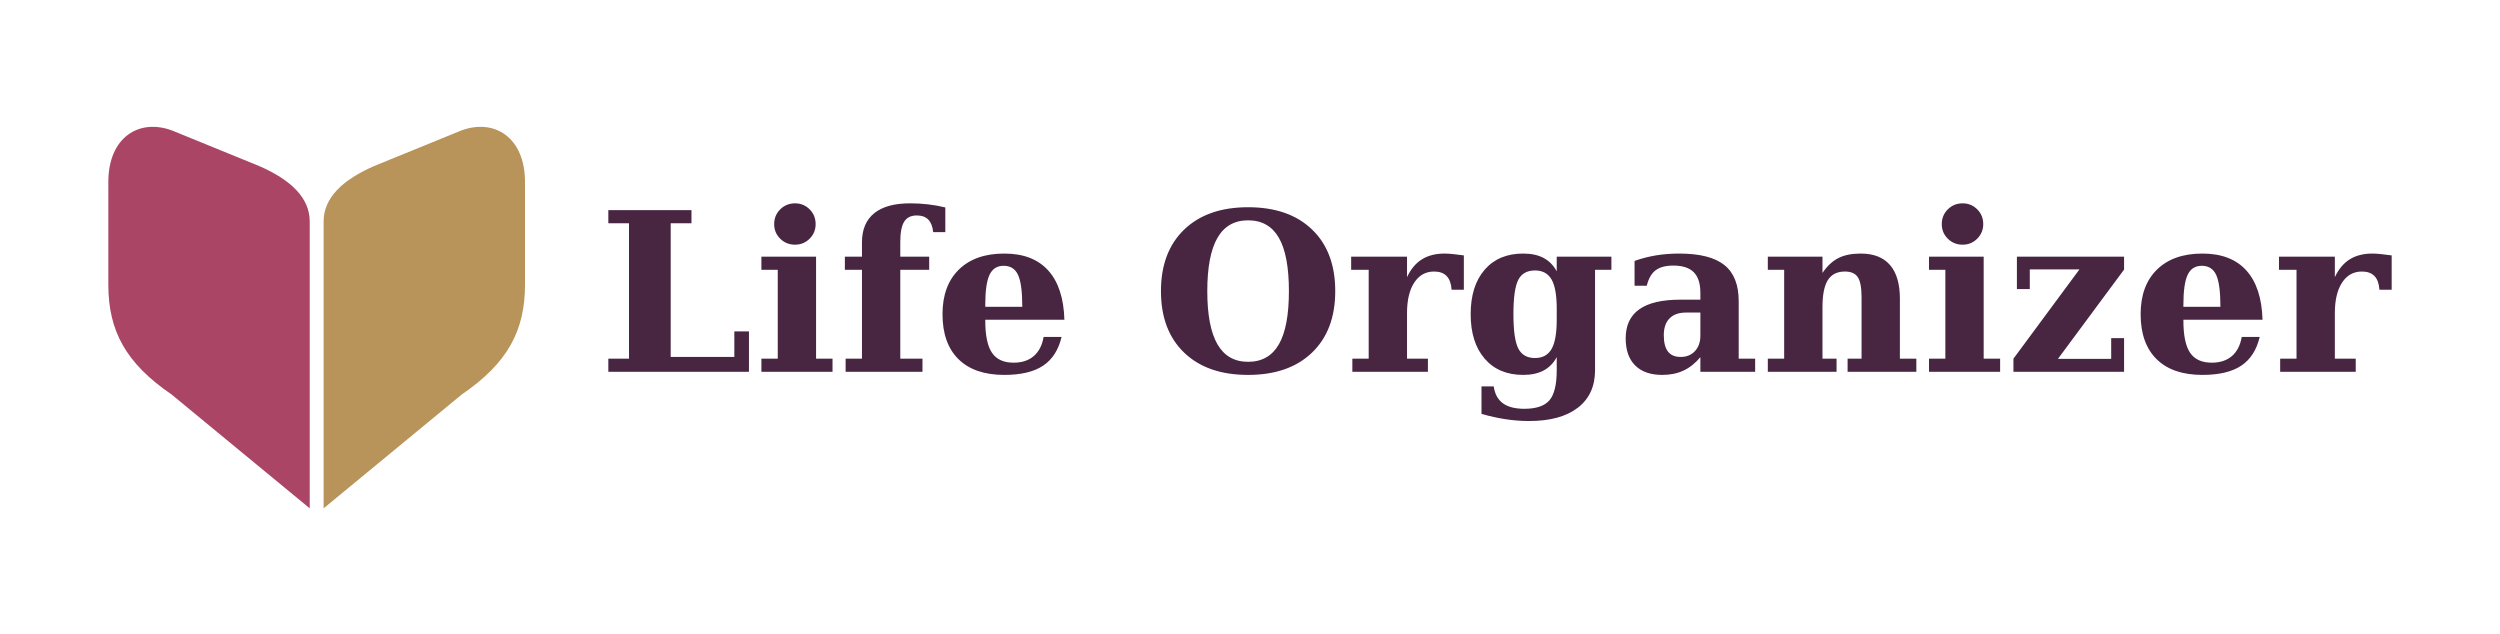
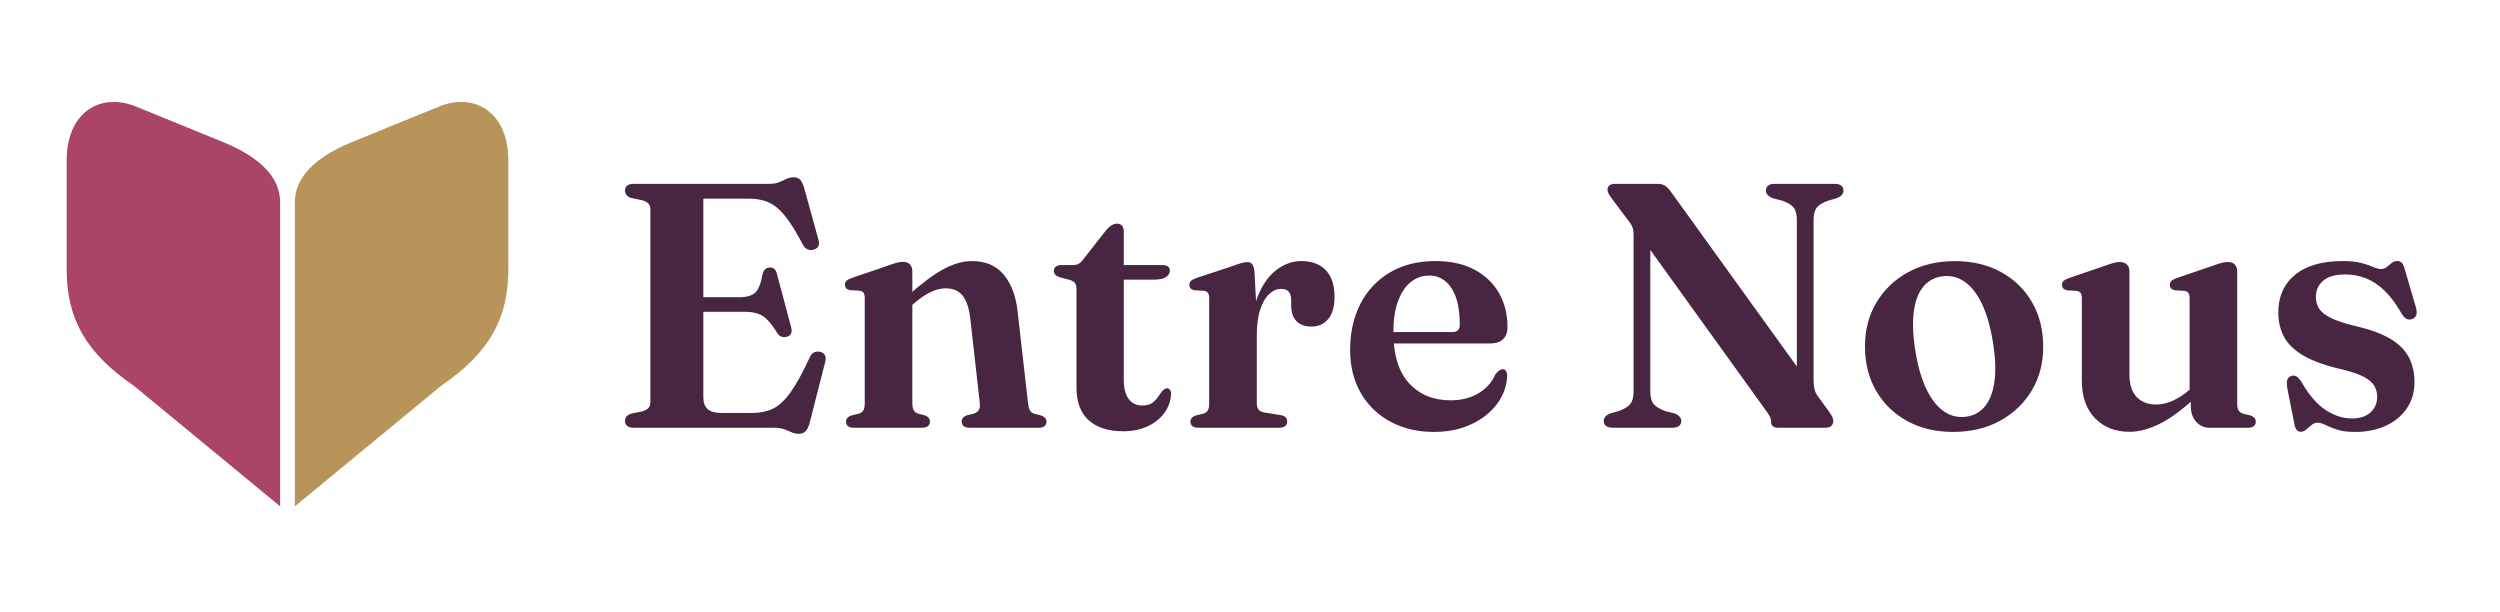
- <svg xmlns="http://www.w3.org/2000/svg" width="1500" height="380" viewBox="0 0 1500 380" role="img" aria-label="Life Organizer">
-   <g transform="translate(65 75) scale(0.416667)">
+ <svg xmlns="http://www.w3.org/2000/svg" width="900" height="220" viewBox="0 0 900 220" role="img" aria-label="Entre Nous">
+   <g transform="translate(24 36) scale(.265)">
    <path fill="#AA4566" d="M290 552 L91 388 C25 343 0 296 0 230 V82 C0 18 44 -10 92 8 L217 59 C263 79 290 105 290 139 Z" />
    <path fill="#B8935A" d="M310 552 V139 C310 105 337 79 383 59 L508 8 C556 -10 600 18 600 82 V230 C600 296 575 343 509 388 Z" />
  </g>
-   <path fill="#482541" transform="translate(358.7647 223.0635) scale(0.064951 -0.064951)" d="M96 0V121H287V1372H96V1493H864V1372H672V137H1260V373H1395V0ZM1628 1364Q1628 1445 1684.0 1500.5Q1740 1556 1821 1556Q1900 1556 1955.5 1500.5Q2011 1445 2011 1364Q2011 1285 1955.5 1229.5Q1900 1174 1821 1174Q1740 1174 1684.0 1229.0Q1628 1284 1628 1364ZM2015 121H2167V0H1510V121H1661V942H1510V1063H2015ZM3209 1290H3097Q3089 1368 3051.5 1406.0Q3014 1444 2945 1444Q2865 1444 2829.0 1386.5Q2793 1329 2793 1200V1063H3060V942H2793V121H2998V0H2288V121H2439V942H2281V1063H2439V1196Q2439 1373 2552.0 1464.5Q2665 1556 2884 1556Q2969 1556 3050.0 1546.5Q3131 1537 3209 1518ZM3920 600Q3920 810 3881.0 894.5Q3842 979 3748 979Q3657 979 3617.5 896.0Q3578 813 3578 618V600ZM4309 481H3578V473Q3578 267 3640.0 175.5Q3702 84 3840 84Q3955 84 4026.0 145.0Q4097 206 4117 322H4283Q4240 141 4112.0 56.0Q3984 -29 3754 -29Q3478 -29 3330.5 116.5Q3183 262 3183 532Q3183 796 3334.0 944.0Q3485 1092 3754 1092Q4018 1092 4159.0 936.5Q4300 781 4309 481ZM6006 92Q6197 92 6290.0 253.0Q6383 414 6383 745Q6383 1077 6290.0 1238.0Q6197 1399 6006 1399Q5816 1399 5722.5 1236.5Q5629 1074 5629 745Q5629 417 5722.5 254.5Q5816 92 6006 92ZM6006 -29Q5629 -29 5415.0 177.0Q5201 383 5201 745Q5201 1107 5415.5 1313.5Q5630 1520 6006 1520Q6383 1520 6597.0 1314.0Q6811 1108 6811 745Q6811 383 6596.5 177.0Q6382 -29 6006 -29ZM7999 1075V758H7886Q7880 843 7840.0 884.5Q7800 926 7724 926Q7608 926 7541.0 824.0Q7474 722 7474 541V121H7667V0H6969V121H7120V942H6958V1063H7474V874Q7526 985 7611.5 1038.5Q7697 1092 7821 1092Q7852 1092 7896.5 1087.5Q7941 1083 7999 1075ZM9211 942V14Q9211 -210 9051.5 -332.5Q8892 -455 8601 -455Q8495 -455 8386.0 -438.5Q8277 -422 8162 -389V-135H8275Q8290 -240 8359.5 -291.0Q8429 -342 8558 -342Q8722 -342 8789.5 -263.5Q8857 -185 8857 14V135Q8812 52 8735.5 11.5Q8659 -29 8547 -29Q8321 -29 8191.5 121.0Q8062 271 8062 532Q8062 794 8191.5 943.0Q8321 1092 8547 1092Q8659 1092 8735.5 1051.5Q8812 1011 8857 928V1063H9362V942ZM8857 584Q8857 770 8809.0 853.0Q8761 936 8656 936Q8546 936 8501.5 848.5Q8457 761 8457 532Q8457 303 8502.0 215.0Q8547 127 8656 127Q8761 127 8809.0 210.0Q8857 293 8857 479ZM10538 653V121H10690V0H10184V135Q10114 51 10028.0 11.0Q9942 -29 9832 -29Q9669 -29 9581.5 58.5Q9494 146 9494 309Q9494 488 9619.5 577.0Q9745 666 9998 666H10184V729Q10184 858 10123.0 919.5Q10062 981 9934 981Q9828 981 9770.5 937.5Q9713 894 9689 795H9576V1024Q9671 1058 9773.0 1075.0Q9875 1092 9988 1092Q10273 1092 10405.5 986.0Q10538 880 10538 653ZM10184 334V547H10051Q9952 547 9899.0 493.0Q9846 439 9846 338Q9846 237 9884.5 187.0Q9923 137 10002 137Q10084 137 10134.0 191.0Q10184 245 10184 334ZM10807 0V121H10958V942H10807V1063H11312V913Q11376 1008 11458.0 1050.0Q11540 1092 11665 1092Q11844 1092 11935.5 986.5Q12027 881 12027 676V121H12179V0H11544V121H11673V686Q11673 821 11638.5 873.5Q11604 926 11519 926Q11412 926 11362.0 847.5Q11312 769 11312 598V121H11442V0ZM12414 1364Q12414 1445 12470.0 1500.5Q12526 1556 12607 1556Q12686 1556 12741.5 1500.5Q12797 1445 12797 1364Q12797 1285 12741.5 1229.5Q12686 1174 12607 1174Q12526 1174 12470.0 1229.0Q12414 1284 12414 1364ZM12801 121H12953V0H12296V121H12447V942H12296V1063H12801ZM13076 0V121L13686 946H13227V764H13108V1063H14098V944L13487 119H13979V311H14098V0ZM14988 600Q14988 810 14949.0 894.5Q14910 979 14816 979Q14725 979 14685.5 896.0Q14646 813 14646 618V600ZM15377 481H14646V473Q14646 267 14708.0 175.5Q14770 84 14908 84Q15023 84 15094.0 145.0Q15165 206 15185 322H15351Q15308 141 15180.0 56.0Q15052 -29 14822 -29Q14546 -29 14398.5 116.5Q14251 262 14251 532Q14251 796 14402.0 944.0Q14553 1092 14822 1092Q15086 1092 15227.0 936.5Q15368 781 15377 481ZM16570 1075V758H16457Q16451 843 16411.0 884.5Q16371 926 16295 926Q16179 926 16112.0 824.0Q16045 722 16045 541V121H16238V0H15540V121H15691V942H15529V1063H16045V874Q16097 985 16182.5 1038.5Q16268 1092 16392 1092Q16423 1092 16467.5 1087.5Q16512 1083 16570 1075Z" />
+   <path fill="#482541" transform="translate(218.8777 153.9962) scale(0.0627244 -0.0627244)" d="M443.57 749.25H751.41Q817.39 749.25 845.42 775.97Q873.45 802.69 886.07 878.11Q891.06 899.26 901.52 909.11Q911.98 918.97 927.44 919.91Q960.1 921.98 969.57 882.98L1051.32 576.61Q1056.95 554.52 1051.23 541.45Q1045.51 528.38 1028.07 522.76Q1011.51 517.59 996.97 522.38Q982.43 527.18 971.87 543.02Q940.75 593.3 914.81 619.66Q888.87 646.02 858.03 655.83Q827.19 665.64 780.73 665.64H443.57ZM97.61 1361.4Q97.61 1379.62 109.95 1389.81Q122.3 1400 148.25 1400H926.49Q959.9 1400 982.45 1409.46Q1005 1418.93 1024.13 1428.23Q1043.26 1437.54 1065.33 1437.54Q1090.34 1437.54 1103.51 1423.18Q1116.67 1408.83 1126.31 1374.91L1207.92 1078.81Q1214.49 1057.21 1207.75 1043.07Q1201 1028.92 1182.62 1022.83Q1161.95 1016.23 1145.1 1024.04Q1128.26 1031.85 1117.35 1053.07Q1073.84 1135.84 1037.5 1187.37Q1001.17 1238.9 965.76 1266.73Q930.35 1294.55 891.19 1304.76Q852.03 1314.97 802.31 1314.97H547.24V173.32Q547.24 129.01 572.39 107.02Q597.54 85.03 647.91 85.03H828.12Q894.63 85.03 945.69 109.12Q996.75 133.21 1046.76 202.23Q1096.78 271.25 1158.8 405.87Q1167.97 425.19 1182.29 432.36Q1196.61 439.54 1214.6 436.44Q1235.28 433 1244.36 417.91Q1253.43 402.82 1246.85 378.85L1157.6 28.73Q1148.44 -4.16 1134.56 -19.43Q1120.69 -34.69 1093.46 -34.69Q1073.41 -34.69 1054.47 -26.02Q1035.53 -17.35 1012.12 -8.67Q988.72 0 954.57 0H148.25Q122.3 0 109.95 10.62Q97.61 21.25 97.61 38.6Q97.61 70.14 133.92 81.25L195.46 93.97Q219.21 100.32 231.23 112.76Q243.26 125.19 243.26 145.56V1254.44Q243.26 1274.81 231.23 1287.28Q219.21 1299.76 195.46 1306.03L133.92 1318.75Q97.61 1329.86 97.61 1361.4ZM1746.78 898.29V140.45Q1746.78 112.72 1754.92 99.69Q1763.07 86.66 1780.09 81.06L1820.05 70.72Q1847.66 59.76 1847.66 36.71Q1847.66 0 1800.9 0H1411.52Q1388.2 0 1377.12 9.38Q1366.04 18.75 1366.04 34.82Q1366.04 47.28 1373.58 56.2Q1381.13 65.13 1397.58 70.7L1440.26 81.06Q1457.4 86.5 1465.49 99.46Q1473.57 112.41 1473.57 139.96V743.13Q1473.57 764.91 1466.7 774.55Q1459.84 784.18 1444.54 786.55L1389.49 789.87Q1373.84 793.18 1367 800.89Q1360.16 808.59 1360.16 820.55Q1360.16 834.56 1368.56 843.11Q1376.96 851.66 1399.19 859.76L1604.48 929.93Q1636.57 941.84 1656.18 947.02Q1675.78 952.2 1693.04 952.2Q1719.59 952.2 1733.19 937.35Q1746.78 922.51 1746.78 898.29ZM1718.02 680.44 1679.29 720.56 1717.82 754.82Q1838.2 863.27 1924.85 909.95Q2011.5 956.64 2089.11 956.64Q2206.24 956.64 2271.35 878.9Q2336.46 801.15 2350.95 666.88L2410.44 143.52Q2413.7 114.26 2421.23 100.06Q2428.75 85.85 2447 80.41L2484.98 70.7Q2501.43 65.21 2508.98 56.29Q2516.52 47.36 2516.52 34.82Q2516.52 18.75 2505.66 9.38Q2494.8 0 2470.87 0H2077.01Q2030.08 0 2030.08 36.71Q2030.08 59.59 2057.55 70.72L2099.11 81.06Q2117.88 86.66 2127.43 100.79Q2136.99 114.91 2133.73 143.52L2079.13 628.91Q2069.05 715.12 2035.8 757.71Q2002.56 800.3 1937.33 800.3Q1896.22 800.3 1851.59 778.75Q1806.97 757.21 1757.4 714.6ZM2650.33 848.67 2596.05 862.96Q2575.65 869.45 2567.31 878.38Q2558.98 887.3 2558.98 899.62Q2558.98 916.11 2570.39 924.95Q2581.81 933.8 2600.42 933.8H2666.8Q2687.29 933.8 2701.22 941.33Q2715.15 948.85 2729.57 968.89L2854.64 1128.74Q2872.39 1150.74 2888.97 1161.16Q2905.54 1171.58 2922.02 1171.58Q2940.09 1171.58 2950.2 1160.07Q2960.31 1148.55 2960.31 1127.11V275Q2960.31 202.52 2988.38 165.15Q3016.46 127.79 3066.57 127.79Q3099.98 127.79 3119.81 140.49Q3139.63 153.19 3152.14 170.88Q3164.65 188.57 3176.25 204.35Q3187.85 220.13 3204.02 226.28Q3216.44 227.54 3224.16 219.41Q3231.87 211.27 3231.45 191.21Q3228.12 132.45 3192.91 84.56Q3157.7 36.67 3096.86 8.27Q3036.03 -20.13 2956.6 -20.13Q2830.97 -20.13 2759.92 42.33Q2688.87 104.79 2688.87 231.89V796.88Q2688.87 819.37 2680.19 830.6Q2671.52 841.83 2650.33 848.67ZM2856.4 849.94 2857.92 933.8H3182.43Q3202.58 933.8 3213.68 925.83Q3224.78 917.86 3224.78 902.29Q3224.78 880 3202.43 864.97Q3180.09 849.94 3131.08 849.94ZM3692.19 523.83Q3692.19 666.63 3732.89 763.03Q3773.6 859.42 3839.12 908.03Q3904.64 956.64 3978.94 956.64Q4070.39 956.64 4120.1 903.85Q4169.81 851.06 4169.81 752.74Q4169.81 666.19 4133.19 623.48Q4096.58 580.76 4038.85 580.76Q3981.41 580.76 3951.54 611.81Q3921.66 642.85 3921.15 699.09L3920.9 734.8Q3920.3 765.91 3906.64 781.52Q3892.99 797.13 3861.85 797.13Q3827.05 797.13 3795.31 767.98Q3763.56 738.84 3743.58 679.2Q3723.6 619.56 3723.6 526.98ZM3710.34 896.78 3723.6 649.87V141.71Q3723.6 116.73 3733.83 104.07Q3744.07 91.4 3770.91 86.9L3858.97 72.96Q3879.09 69.59 3888.63 60.57Q3898.17 51.55 3898.17 35.29Q3898.17 18.75 3886.21 9.38Q3874.26 0 3851.15 0H3388.85Q3365.2 0 3354.03 9.48Q3342.86 18.97 3342.86 34.9Q3342.86 47.45 3350.68 56.48Q3358.5 65.51 3375.08 71.08L3417.08 81.06Q3434.23 86.19 3442.31 99.17Q3450.4 112.15 3450.4 139.2V741.99Q3450.4 763.9 3443.59 773.73Q3436.79 783.55 3421.49 785.92L3365.81 789.24Q3350.54 792.55 3343.64 800.26Q3336.74 807.96 3336.74 819.79Q3336.74 833.68 3345.37 842.59Q3354.01 851.5 3376.02 859.13L3578.12 925.95Q3619.3 941.53 3638.64 946.23Q3657.97 950.94 3669.39 950.94Q3688.02 950.94 3697.52 938.33Q3707.03 925.73 3710.34 896.78ZM5162.63 577.11Q5162.63 532.4 5137 508.13Q5111.37 483.87 5062.4 483.87H4439.17V549.14H4844.3Q4888.64 549.14 4888.64 590.04Q4888.64 730.74 4840.59 802.19Q4792.54 873.63 4714.56 873.63Q4653.3 873.63 4606.78 835.84Q4560.25 798.05 4533.92 725.56Q4507.59 653.07 4507.59 549.51Q4507.59 353.57 4597.62 255.56Q4687.65 157.56 4835.78 157.56Q4927.02 157.56 4994.57 196.94Q5062.12 236.32 5093.65 307.44Q5108.1 324.11 5117.03 330.11Q5125.95 336.11 5135.32 336.11Q5148.49 336.11 5154.7 324.21Q5160.9 312.31 5160.5 294.87Q5156.17 207.68 5101.19 135.03Q5046.22 62.38 4953.02 19.3Q4859.81 -23.79 4739.89 -23.79Q4599.4 -23.79 4490.92 34.72Q4382.44 93.23 4320.96 199.07Q4259.47 304.9 4259.47 446.7Q4259.47 596.75 4318.6 711.55Q4377.72 826.35 4487.9 891.58Q4598.07 956.81 4750.15 956.81Q4879.65 956.81 4972.02 908Q5064.4 859.19 5113.52 773.62Q5162.63 688.05 5162.63 577.11ZM6159.89 38.6Q6159.89 21.25 6147.37 10.86Q6134.85 0.47 6108.71 0H5766.55Q5740.4 0.47 5727.65 10.86Q5714.89 21.25 5714.89 38.6Q5714.89 67.55 5752.76 82.04L5802.03 96.4Q5847.57 112.77 5866.9 135.81Q5886.22 158.85 5886.22 207.76V1104.92Q5886.22 1133.44 5879.77 1151.04Q5873.31 1168.63 5847.76 1200.21L5761.75 1315.04Q5748 1334.17 5742.28 1344.98Q5736.56 1355.8 5736.56 1366.33Q5736.56 1382.7 5748.15 1391.35Q5759.73 1400 5779.06 1400H6022.44Q6047.74 1400 6064.51 1390.66Q6081.28 1381.32 6099.53 1355.9L6864.22 294.93L6823.3 195.4V1192.24Q6823.3 1240.29 6805.1 1263.59Q6786.89 1286.9 6738.77 1303.6L6683.57 1317.96Q6645.7 1333.87 6645.7 1361.4Q6645.7 1379.62 6658.46 1389.81Q6671.21 1400 6696.88 1400H7039.05Q7065.19 1400 7077.95 1389.81Q7090.7 1379.62 7090.7 1361.4Q7090.7 1332.93 7052.84 1317.96L7003.57 1303.6Q6958.11 1288.32 6938.74 1265.01Q6919.38 1241.71 6919.38 1192.24V268.93Q6919.38 240.55 6924.83 220.24Q6930.29 199.93 6942.9 182.3L7006.52 94.58Q7023.55 71.65 7027.83 59.79Q7032.1 47.92 7032.1 36.54Q7032.1 20.13 7020.39 10.07Q7008.67 0 6986.56 0H6716.82Q6675.5 0 6675.5 33.82Q6675.5 47.94 6670.02 61.14Q6664.54 74.33 6640.25 106.82L5897.61 1138.38L5982.3 1191.58V207.16Q5982.3 160.27 6000.78 137.14Q6019.26 114.02 6066.49 96.4L6122.02 82.04Q6159.89 67.07 6159.89 38.6ZM7730.73 956.33Q7880.68 956.33 7994.82 893.97Q8108.95 831.62 8173.11 720.61Q8237.27 609.6 8237.27 463.77Q8237.27 324.01 8171.3 213.69Q8105.32 103.38 7989.12 39.79Q7872.91 -23.79 7720.31 -23.79Q7570.35 -23.79 7456.46 38.78Q7342.57 101.36 7278.42 212.14Q7214.27 322.93 7214.27 467.25Q7214.27 608.83 7280.07 719.09Q7345.88 829.35 7462.02 892.84Q7578.16 956.33 7730.73 956.33ZM7797.49 63.89Q7864.46 73.8 7905.62 126.38Q7946.78 178.96 7958.33 272.58Q7969.88 366.2 7947.31 498.82Q7925.37 630.91 7882.96 716.75Q7840.54 802.58 7782.11 840.96Q7723.68 879.34 7654.26 868.52Q7586.82 858.49 7545.71 805.7Q7504.59 752.91 7493.66 659.61Q7482.73 566.3 7504.69 433.54Q7526.63 302.6 7569.39 216.49Q7612.14 130.38 7670.38 92.03Q7728.62 53.67 7797.49 63.89ZM9084.54 122.18V186.92L9077.44 190.9V742.3Q9077.44 764.09 9070.57 773.73Q9063.7 783.36 9048.41 785.73L8993.35 789.05Q8977.7 792.36 8970.86 800.06Q8964.03 807.77 8964.03 819.72Q8964.03 833.74 8972.43 842.29Q8980.83 850.84 9003.05 858.94L9208.35 929.11Q9240.31 941.02 9259.98 946.2Q9279.64 951.38 9296.9 951.38Q9323.46 951.38 9337.05 936.53Q9350.64 921.69 9350.64 897.47V140.45Q9350.64 112.72 9358.79 99.46Q9366.94 86.19 9383.96 81.06L9424.87 71.19Q9441.8 65.69 9449.5 56.73Q9457.21 47.76 9457.21 34.82Q9457.21 18.75 9446.03 9.38Q9434.85 0 9410.92 0H9192.71Q9146.29 0 9115.41 34.08Q9084.54 68.16 9084.54 122.18ZM8458.9 269.68V742.3Q8458.9 764.09 8451.99 773.73Q8445.08 783.36 8429.7 785.73L8374.64 789.05Q8358.99 792.36 8352.16 800.06Q8345.32 807.77 8345.32 819.72Q8345.32 833.74 8353.72 842.29Q8362.12 850.84 8384.35 858.94L8589.81 929.11Q8623.32 941.5 8642.69 946.44Q8662.05 951.38 8676.47 951.38Q8704.45 951.38 8718.27 936.53Q8732.1 921.69 8732.1 897.47V307.65Q8732.1 219.61 8773.82 176.42Q8815.53 133.23 8886 133.23Q8929.74 133.23 8978.48 154.07Q9027.23 174.91 9078.2 218.93L9117.58 253.08L9156.31 212.96L9117.78 178.71Q8996.03 66.93 8904.3 21.91Q8812.56 -23.11 8731.82 -23.11Q8609.94 -23.11 8534.42 55.17Q8458.9 133.45 8458.9 269.68ZM10008.75 53.37Q10077.47 53.37 10115.74 88.13Q10154.01 122.89 10154.01 176.67Q10154.01 211.04 10138.51 239.04Q10123 267.05 10080.91 290.37Q10038.83 313.69 9959.51 333.25Q9812.55 366.25 9731.34 413.95Q9650.12 461.65 9618.29 523.75Q9586.46 585.85 9586.46 661.53Q9586.46 797.98 9682.28 877.41Q9778.09 956.83 9956 956.83Q10021.89 956.83 10063.72 945.53Q10105.54 934.22 10131.49 922.76Q10157.45 911.29 10175.49 911.29Q10195.03 911.29 10209.26 922.76Q10223.49 934.22 10237.41 945.68Q10251.33 957.15 10269.78 957.15Q10282.74 957.15 10293.13 948.74Q10303.51 940.33 10310.2 917.3L10373.82 699.78Q10383.4 670.08 10379.61 651.23Q10375.83 632.38 10356.57 624.7Q10337.62 617.54 10323.54 624.6Q10309.45 631.67 10296.43 651.21Q10249.41 735.73 10197.48 785.81Q10145.55 835.88 10089.09 857.96Q10032.63 880.03 9970.81 880.03Q9887.28 880.03 9844.83 844.6Q9802.38 809.17 9802.38 749.76Q9802.38 713.48 9820.6 684.19Q9838.82 654.91 9888.32 630.33Q9937.83 605.76 10030.26 583.39Q10155.71 554.84 10229.59 510.54Q10303.47 466.24 10335.82 404.6Q10368.17 342.96 10368.17 261.64Q10368.17 176.57 10324.64 112.09Q10281.12 47.62 10204.17 11.84Q10127.21 -23.94 10026.36 -23.94Q9963.03 -23.94 9923.38 -10.62Q9883.74 2.69 9858.25 15.84Q9832.77 28.99 9812.29 28.99Q9793.43 28.99 9777.73 16.11Q9762.04 3.23 9747.17 -9.8Q9732.31 -22.84 9715.42 -22.84Q9702.46 -22.84 9693.06 -13.25Q9683.66 -3.66 9679.29 19.25L9639.32 221.06Q9632.96 255.38 9637.09 272.23Q9641.23 289.09 9658.4 296.18Q9676.75 303.71 9690.83 294.71Q9704.91 285.7 9719.78 262.33Q9784.87 149.59 9858.87 101.48Q9932.87 53.37 10008.75 53.37Z" />
</svg>
